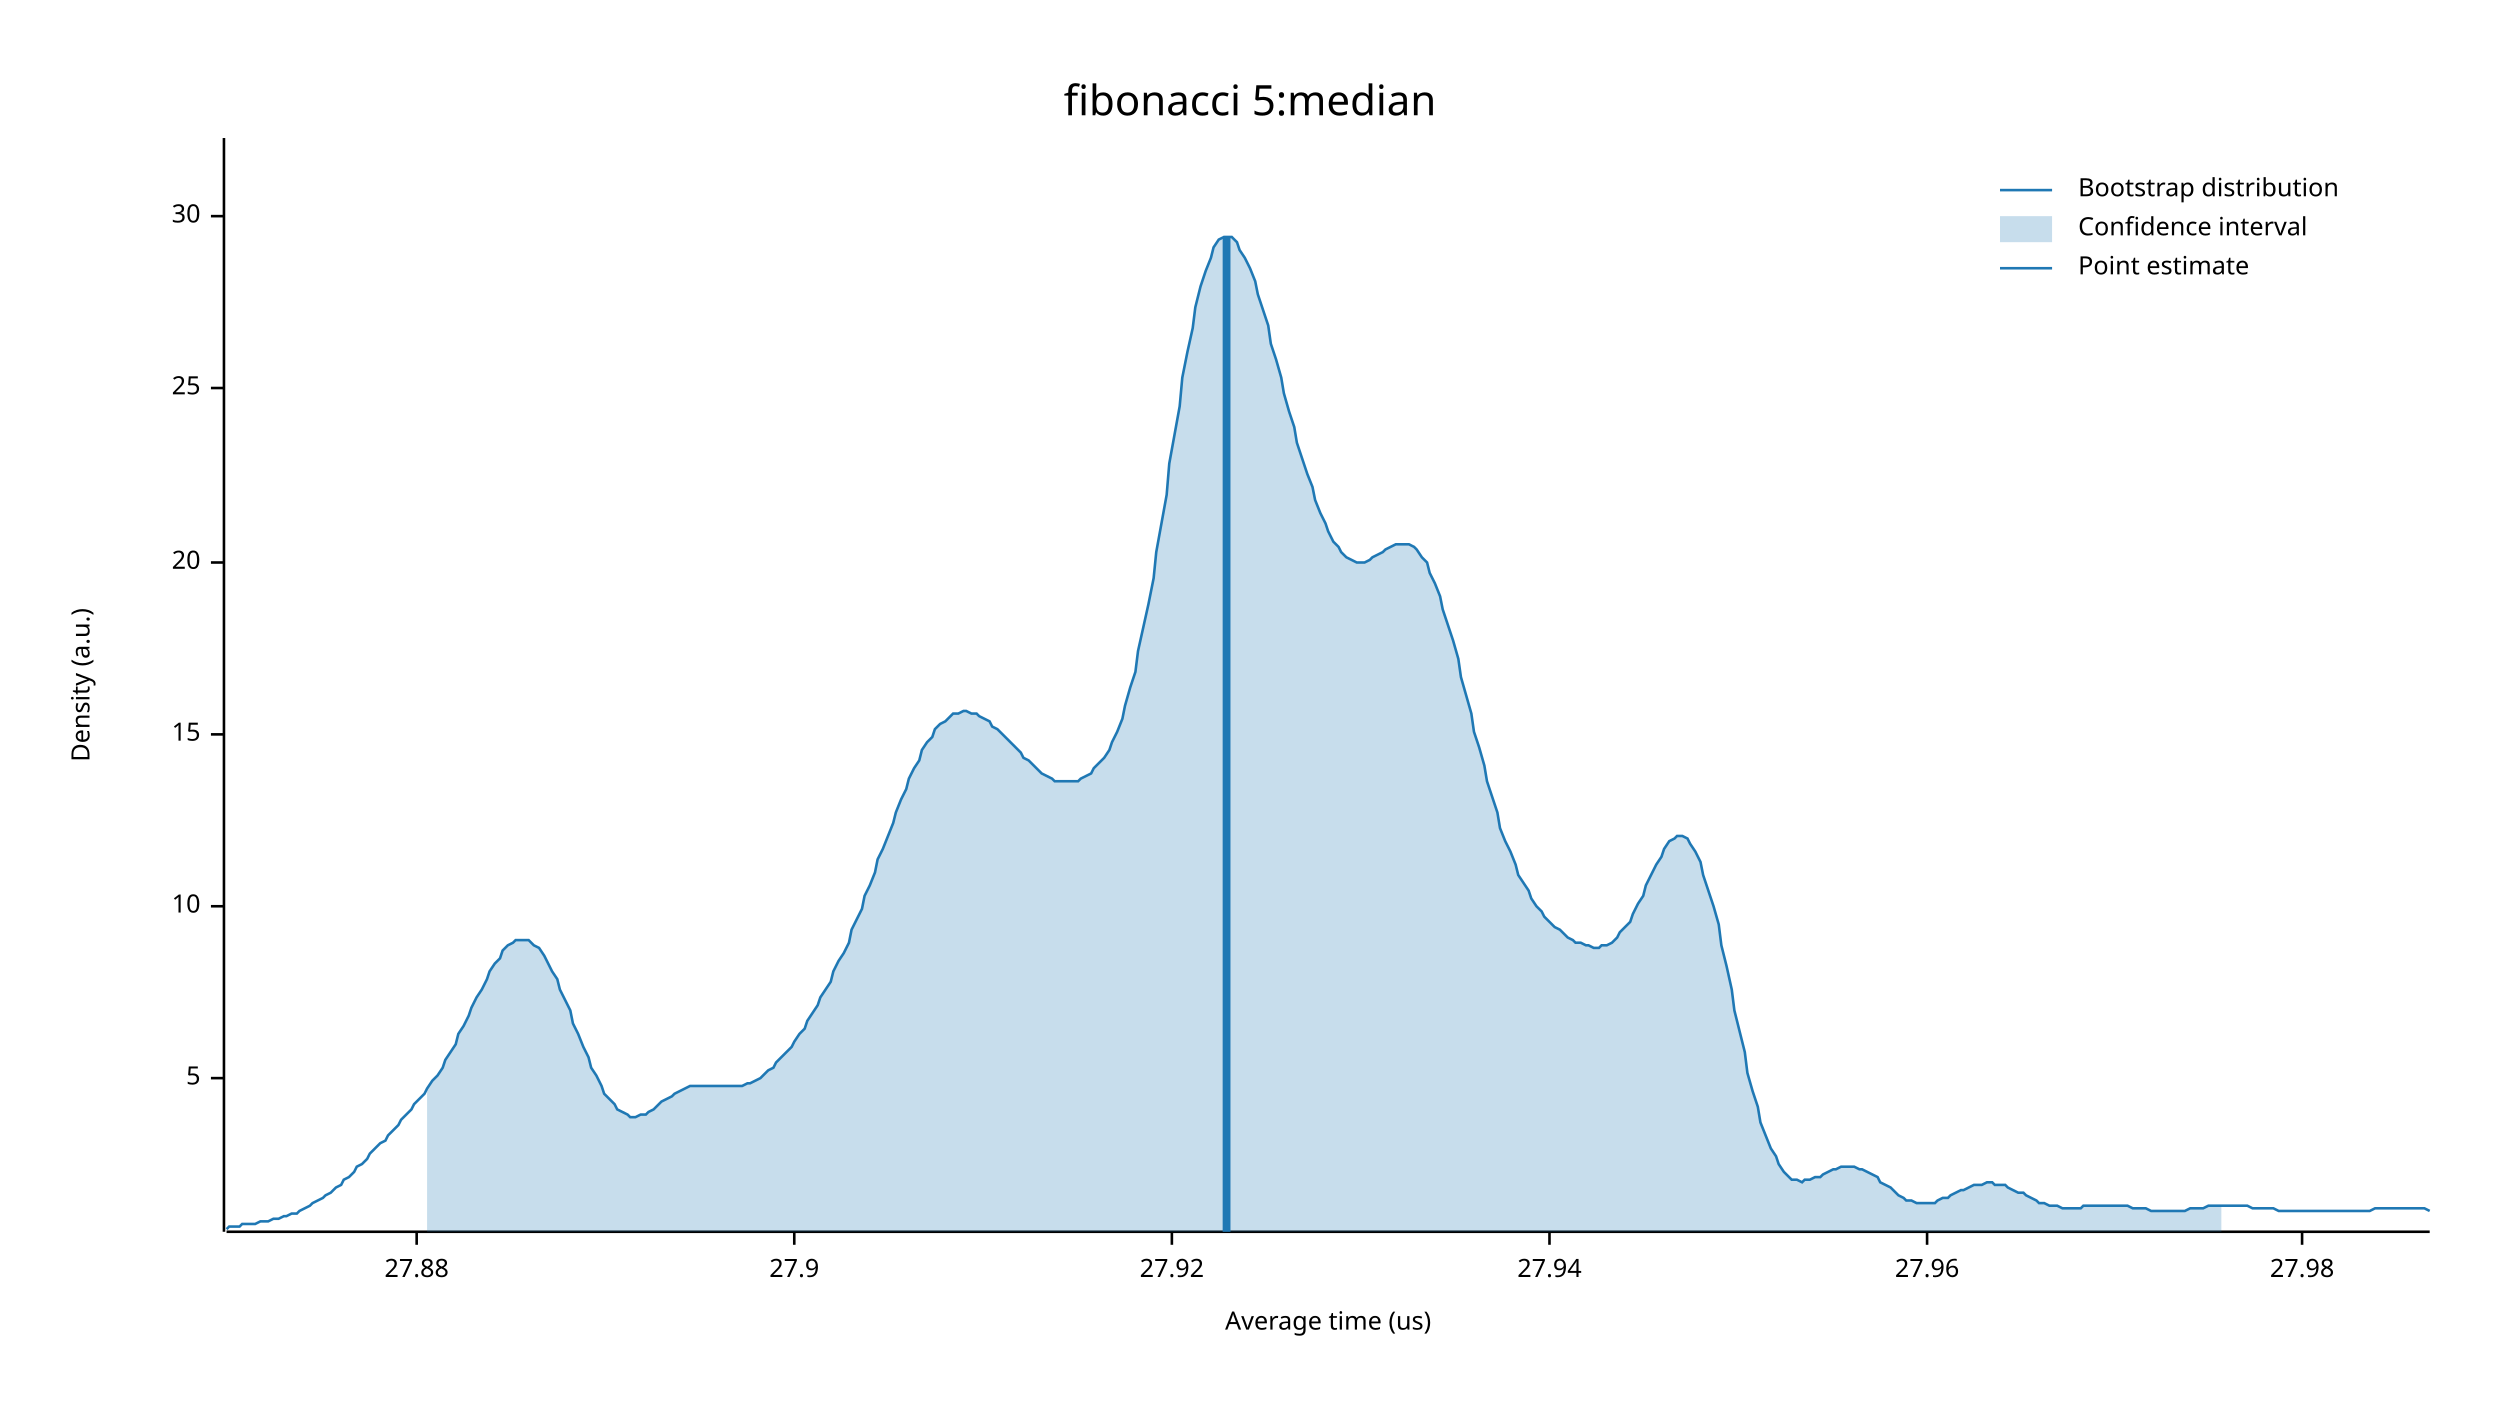
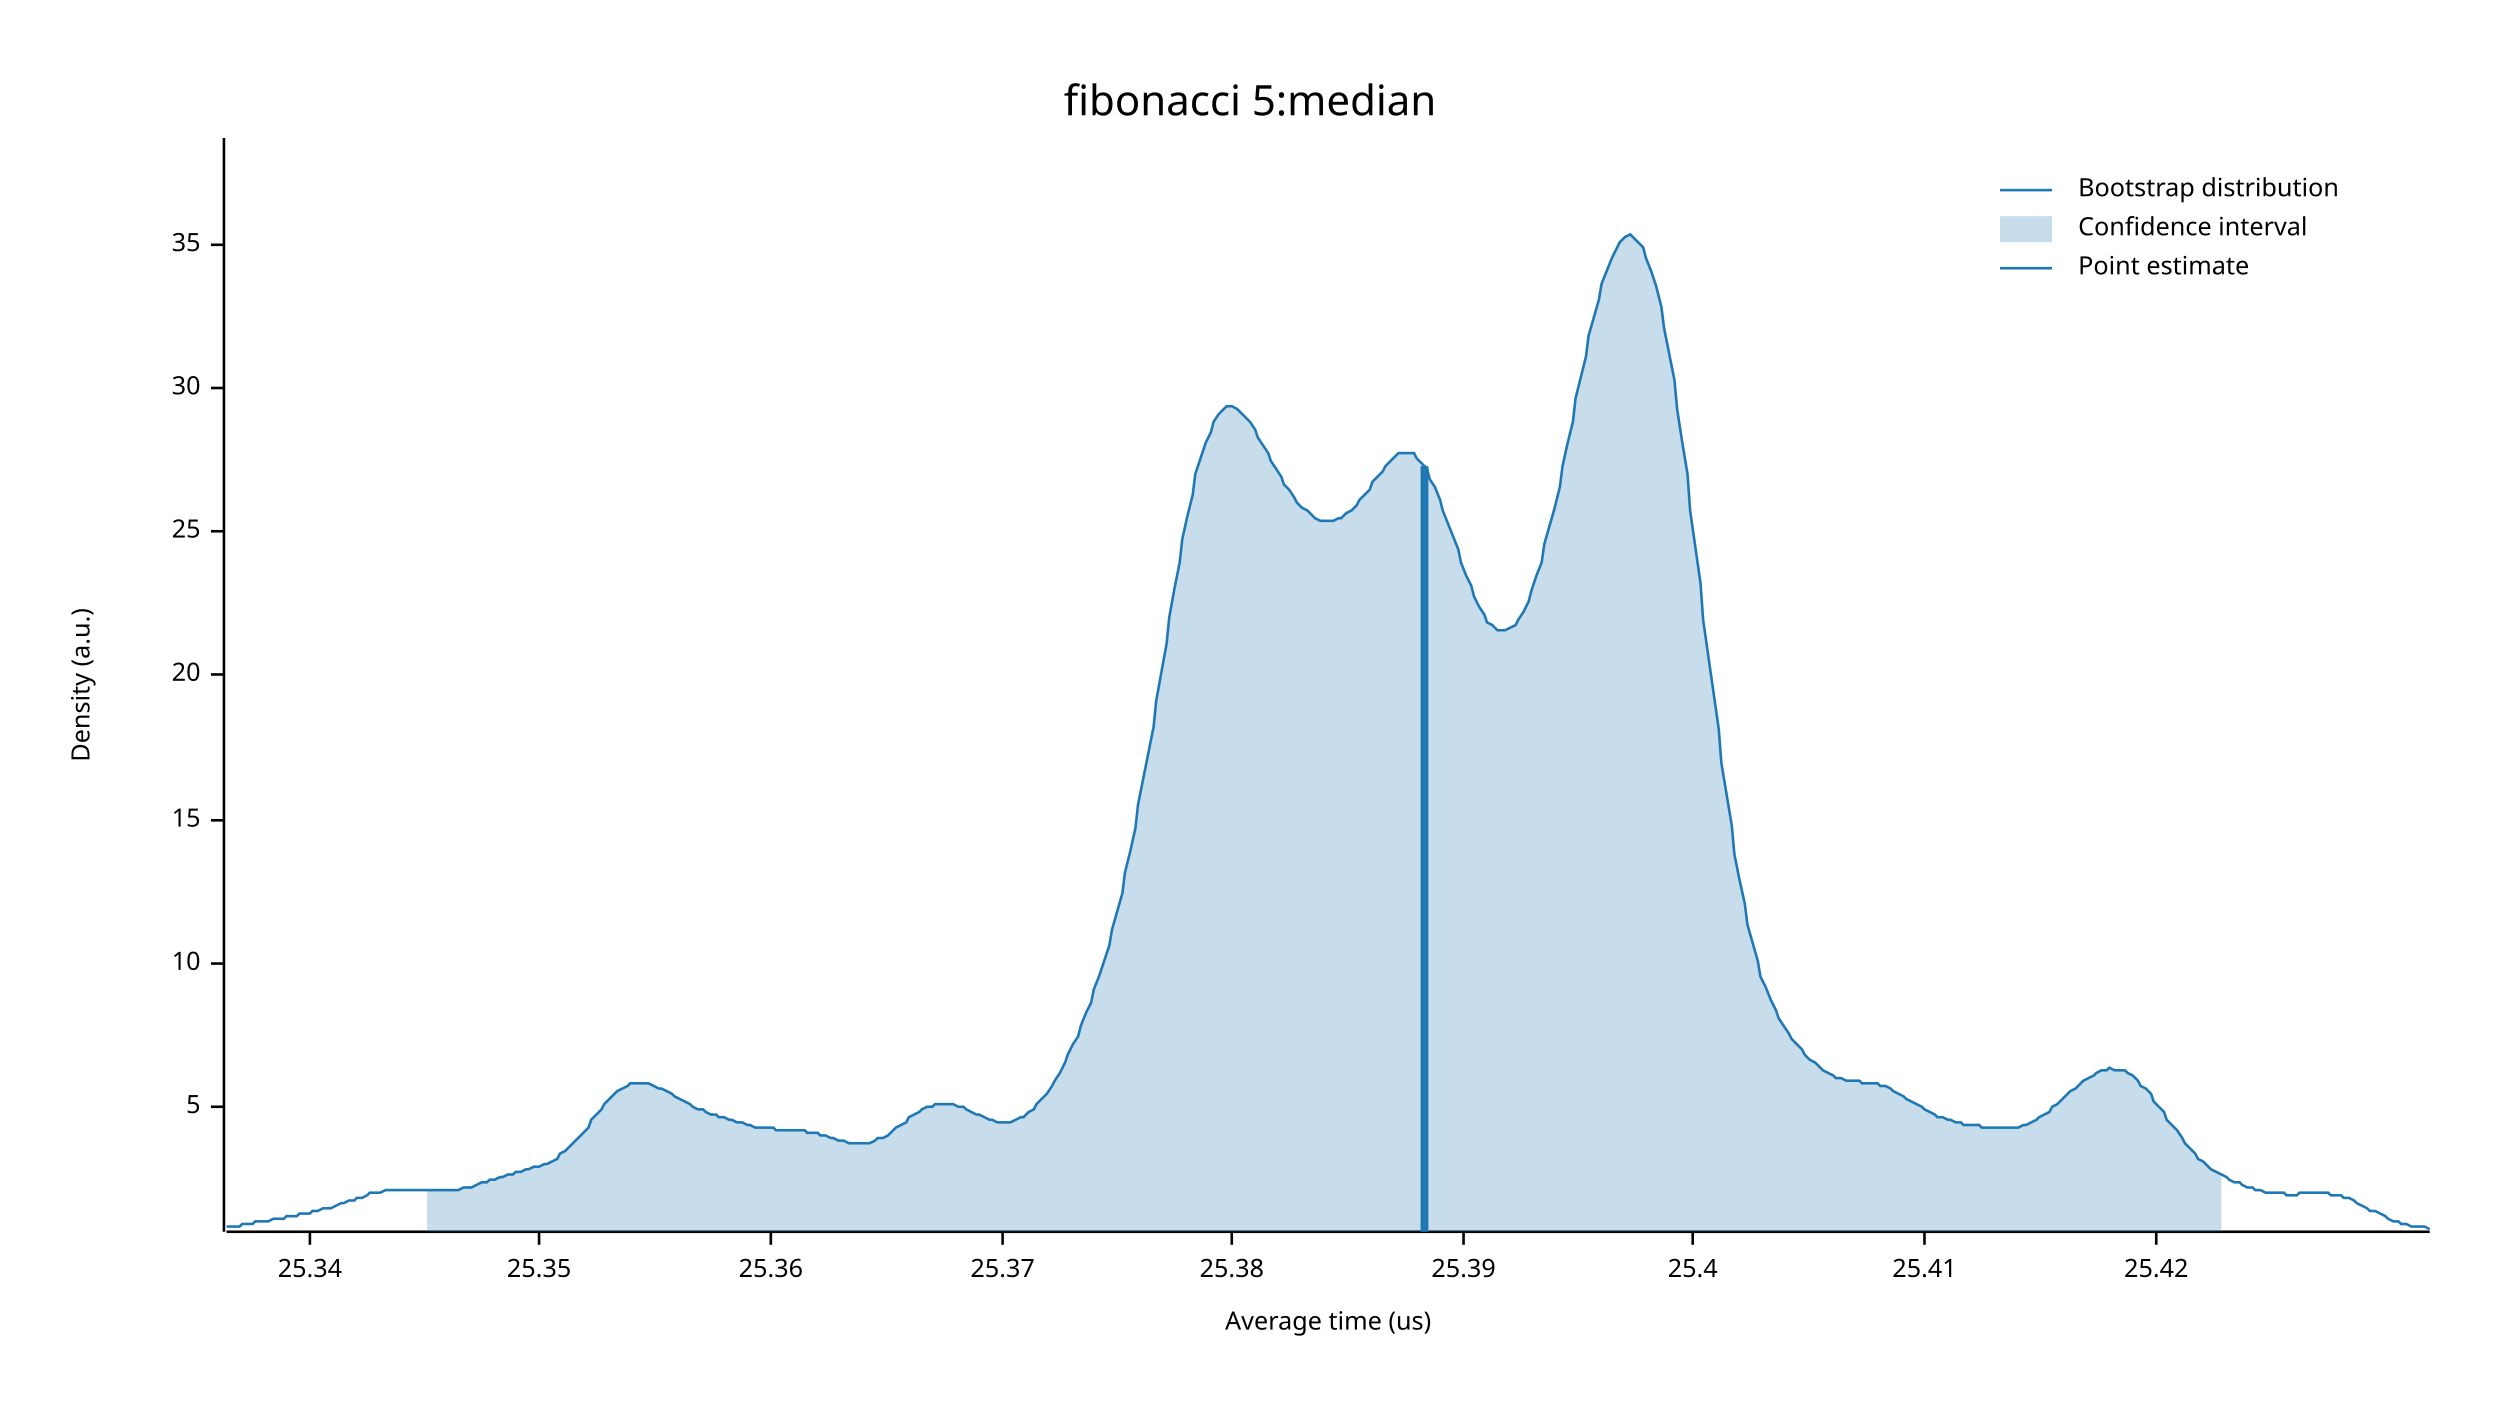
<svg xmlns="http://www.w3.org/2000/svg" width="960" height="540">
  <text x="480" y="32" dy="0.76em" text-anchor="middle" font-family="sans-serif" font-size="16.129" opacity="1" fill="#000000">
fibonacci 5:median
</text>
  <text x="27" y="263" dy="0.76em" text-anchor="middle" font-family="sans-serif" font-size="9.677" opacity="1" fill="#000000" transform="rotate(270, 27, 263)">
Density (a.u.)
</text>
  <text x="510" y="513" dy="-0.5ex" text-anchor="middle" font-family="sans-serif" font-size="9.677" opacity="1" fill="#000000">
Average time (us)
</text>
  <polyline fill="none" opacity="1" stroke="#000000" stroke-width="1" points="86,53 86,473 " />
-   <text x="77" y="414" dy="0.5ex" text-anchor="end" font-family="sans-serif" font-size="9.677" opacity="1" fill="#000000">
+   <text x="77" y="425" dy="0.5ex" text-anchor="end" font-family="sans-serif" font-size="9.677" opacity="1" fill="#000000">
5
</text>
-   <polyline fill="none" opacity="1" stroke="#000000" stroke-width="1" points="81,414 86,414 " />
-   <text x="77" y="348" dy="0.5ex" text-anchor="end" font-family="sans-serif" font-size="9.677" opacity="1" fill="#000000">
+   <polyline fill="none" opacity="1" stroke="#000000" stroke-width="1" points="81,425 86,425 " />
+   <text x="77" y="370" dy="0.5ex" text-anchor="end" font-family="sans-serif" font-size="9.677" opacity="1" fill="#000000">
10
</text>
-   <polyline fill="none" opacity="1" stroke="#000000" stroke-width="1" points="81,348 86,348 " />
-   <text x="77" y="282" dy="0.5ex" text-anchor="end" font-family="sans-serif" font-size="9.677" opacity="1" fill="#000000">
+   <polyline fill="none" opacity="1" stroke="#000000" stroke-width="1" points="81,370 86,370 " />
+   <text x="77" y="315" dy="0.5ex" text-anchor="end" font-family="sans-serif" font-size="9.677" opacity="1" fill="#000000">
15
</text>
-   <polyline fill="none" opacity="1" stroke="#000000" stroke-width="1" points="81,282 86,282 " />
-   <text x="77" y="216" dy="0.5ex" text-anchor="end" font-family="sans-serif" font-size="9.677" opacity="1" fill="#000000">
+   <polyline fill="none" opacity="1" stroke="#000000" stroke-width="1" points="81,315 86,315 " />
+   <text x="77" y="259" dy="0.5ex" text-anchor="end" font-family="sans-serif" font-size="9.677" opacity="1" fill="#000000">
20
</text>
-   <polyline fill="none" opacity="1" stroke="#000000" stroke-width="1" points="81,216 86,216 " />
-   <text x="77" y="149" dy="0.5ex" text-anchor="end" font-family="sans-serif" font-size="9.677" opacity="1" fill="#000000">
+   <polyline fill="none" opacity="1" stroke="#000000" stroke-width="1" points="81,259 86,259 " />
+   <text x="77" y="204" dy="0.5ex" text-anchor="end" font-family="sans-serif" font-size="9.677" opacity="1" fill="#000000">
25
</text>
-   <polyline fill="none" opacity="1" stroke="#000000" stroke-width="1" points="81,149 86,149 " />
-   <text x="77" y="83" dy="0.5ex" text-anchor="end" font-family="sans-serif" font-size="9.677" opacity="1" fill="#000000">
+   <polyline fill="none" opacity="1" stroke="#000000" stroke-width="1" points="81,204 86,204 " />
+   <text x="77" y="149" dy="0.5ex" text-anchor="end" font-family="sans-serif" font-size="9.677" opacity="1" fill="#000000">
30
</text>
-   <polyline fill="none" opacity="1" stroke="#000000" stroke-width="1" points="81,83 86,83 " />
+   <polyline fill="none" opacity="1" stroke="#000000" stroke-width="1" points="81,149 86,149 " />
+   <text x="77" y="94" dy="0.5ex" text-anchor="end" font-family="sans-serif" font-size="9.677" opacity="1" fill="#000000">
+ 35
+ </text>
+   <polyline fill="none" opacity="1" stroke="#000000" stroke-width="1" points="81,94 86,94 " />
  <polyline fill="none" opacity="1" stroke="#000000" stroke-width="1" points="87,473 933,473 " />
-   <text x="160" y="483" dy="0.76em" text-anchor="middle" font-family="sans-serif" font-size="9.677" opacity="1" fill="#000000">
- 27.88
+   <text x="119" y="483" dy="0.76em" text-anchor="middle" font-family="sans-serif" font-size="9.677" opacity="1" fill="#000000">
+ 25.34
</text>
-   <polyline fill="none" opacity="1" stroke="#000000" stroke-width="1" points="160,473 160,478 " />
-   <text x="305" y="483" dy="0.76em" text-anchor="middle" font-family="sans-serif" font-size="9.677" opacity="1" fill="#000000">
- 27.9
+   <polyline fill="none" opacity="1" stroke="#000000" stroke-width="1" points="119,473 119,478 " />
+   <text x="207" y="483" dy="0.76em" text-anchor="middle" font-family="sans-serif" font-size="9.677" opacity="1" fill="#000000">
+ 25.35
</text>
-   <polyline fill="none" opacity="1" stroke="#000000" stroke-width="1" points="305,473 305,478 " />
-   <text x="450" y="483" dy="0.76em" text-anchor="middle" font-family="sans-serif" font-size="9.677" opacity="1" fill="#000000">
- 27.92
+   <polyline fill="none" opacity="1" stroke="#000000" stroke-width="1" points="207,473 207,478 " />
+   <text x="296" y="483" dy="0.76em" text-anchor="middle" font-family="sans-serif" font-size="9.677" opacity="1" fill="#000000">
+ 25.36
</text>
-   <polyline fill="none" opacity="1" stroke="#000000" stroke-width="1" points="450,473 450,478 " />
-   <text x="595" y="483" dy="0.76em" text-anchor="middle" font-family="sans-serif" font-size="9.677" opacity="1" fill="#000000">
- 27.94
+   <polyline fill="none" opacity="1" stroke="#000000" stroke-width="1" points="296,473 296,478 " />
+   <text x="385" y="483" dy="0.76em" text-anchor="middle" font-family="sans-serif" font-size="9.677" opacity="1" fill="#000000">
+ 25.37
</text>
-   <polyline fill="none" opacity="1" stroke="#000000" stroke-width="1" points="595,473 595,478 " />
-   <text x="740" y="483" dy="0.76em" text-anchor="middle" font-family="sans-serif" font-size="9.677" opacity="1" fill="#000000">
- 27.96
+   <polyline fill="none" opacity="1" stroke="#000000" stroke-width="1" points="385,473 385,478 " />
+   <text x="473" y="483" dy="0.76em" text-anchor="middle" font-family="sans-serif" font-size="9.677" opacity="1" fill="#000000">
+ 25.38
</text>
-   <polyline fill="none" opacity="1" stroke="#000000" stroke-width="1" points="740,473 740,478 " />
-   <text x="884" y="483" dy="0.76em" text-anchor="middle" font-family="sans-serif" font-size="9.677" opacity="1" fill="#000000">
- 27.98
+   <polyline fill="none" opacity="1" stroke="#000000" stroke-width="1" points="473,473 473,478 " />
+   <text x="562" y="483" dy="0.76em" text-anchor="middle" font-family="sans-serif" font-size="9.677" opacity="1" fill="#000000">
+ 25.39
</text>
-   <polyline fill="none" opacity="1" stroke="#000000" stroke-width="1" points="884,473 884,478 " />
-   <polyline fill="none" opacity="1" stroke="#1F78B4" stroke-width="1" points="87,472 88,471 90,471 92,471 93,470 95,470 97,470 98,470 100,469 102,469 103,469 105,468 107,468 109,467 110,467 112,466 114,466 115,465 117,464 119,463 120,462 122,461 124,460 125,459 127,458 129,456 131,455 132,453 134,452 136,450 137,448 139,447 141,445 142,443 144,441 146,439 148,438 149,436 151,434 153,432 154,430 156,428 158,426 159,424 161,422 163,420 164,418 166,415 168,413 170,410 171,407 173,404 175,401 176,397 178,394 180,390 181,387 183,383 185,380 187,376 188,373 190,370 192,368 193,365 195,363 197,362 198,361 200,361 202,361 203,361 205,363 207,364 209,367 210,369 212,373 214,376 215,380 217,384 219,388 220,393 222,397 224,402 226,406 227,410 229,413 231,417 232,420 234,422 236,424 237,426 239,427 241,428 242,429 244,429 246,428 248,428 249,427 251,426 253,424 254,423 256,422 258,421 259,420 261,419 263,418 265,417 266,417 268,417 270,417 271,417 273,417 275,417 276,417 278,417 280,417 281,417 283,417 285,417 287,416 288,416 290,415 292,414 293,413 295,411 297,410 298,408 300,406 302,404 304,402 305,400 307,397 309,395 310,392 312,389 314,386 315,383 317,380 319,377 320,373 322,369 324,366 326,362 327,357 329,353 331,349 332,344 334,340 336,335 337,330 339,326 341,321 343,316 344,312 346,307 348,303 349,299 351,295 353,292 354,288 356,285 358,283 359,280 361,278 363,277 365,275 366,274 368,274 370,273 371,273 373,274 375,274 376,275 378,276 380,277 381,279 383,280 385,282 387,284 388,285 390,287 392,289 393,291 395,292 397,294 398,295 400,297 402,298 404,299 405,300 407,300 409,300 410,300 412,300 414,300 415,299 417,298 419,297 420,295 422,293 424,291 426,288 427,285 429,281 431,276 432,271 434,264 436,258 437,250 439,241 441,232 443,222 444,212 446,201 448,190 449,178 451,167 453,156 454,145 456,135 458,126 459,118 461,110 463,104 465,99 466,95 468,92 470,91 471,91 473,91 475,93 476,96 478,99 480,103 482,108 483,113 485,119 487,125 488,132 490,138 492,145 493,151 495,158 497,164 498,170 500,176 502,182 504,187 505,192 507,197 509,201 510,204 512,208 514,210 515,212 517,214 519,215 521,216 522,216 524,216 526,215 527,214 529,213 531,212 532,211 534,210 536,209 537,209 539,209 541,209 543,210 544,211 546,214 548,216 549,220 551,224 553,229 554,234 556,240 558,246 560,253 561,260 563,267 565,274 566,281 568,287 570,294 571,300 573,306 575,312 576,318 578,323 580,327 582,332 583,336 585,339 587,342 588,345 590,348 592,350 593,352 595,354 597,356 599,357 600,358 602,360 604,361 605,362 607,362 609,363 610,363 612,364 614,364 615,363 617,363 619,362 621,360 622,358 624,356 626,354 627,351 629,347 631,344 632,340 634,336 636,332 638,329 639,326 641,323 643,322 644,321 646,321 648,322 649,324 651,327 653,331 654,336 656,342 658,348 660,355 661,363 663,371 665,380 666,388 668,396 670,404 671,412 673,419 675,425 676,431 678,436 680,441 682,444 683,447 685,450 687,452 688,453 690,453 692,454 693,453 695,453 697,452 699,452 700,451 702,450 704,449 705,449 707,448 709,448 710,448 712,448 714,449 715,449 717,450 719,451 721,452 722,454 724,455 726,456 727,457 729,459 731,460 732,461 734,461 736,462 738,462 739,462 741,462 743,462 744,461 746,460 748,460 749,459 751,458 753,457 754,457 756,456 758,455 760,455 761,455 763,454 765,454 766,455 768,455 770,455 771,456 773,457 775,458 777,458 778,459 780,460 782,461 783,462 785,462 787,463 788,463 790,463 792,464 793,464 795,464 797,464 799,464 800,463 802,463 804,463 805,463 807,463 809,463 810,463 812,463 814,463 816,463 817,463 819,464 821,464 822,464 824,464 826,465 827,465 829,465 831,465 832,465 834,465 836,465 838,465 839,465 841,464 843,464 844,464 846,464 848,463 849,463 851,463 853,463 855,463 856,463 858,463 860,463 861,463 863,463 865,464 866,464 868,464 870,464 871,464 873,464 875,465 877,465 878,465 880,465 882,465 883,465 885,465 887,465 888,465 890,465 892,465 894,465 895,465 897,465 899,465 900,465 902,465 904,465 905,465 907,465 909,465 910,465 912,464 914,464 916,464 917,464 919,464 921,464 922,464 924,464 926,464 927,464 929,464 931,464 933,465 " />
-   <polygon opacity="0.25" fill="#1F78B4" points="164,418 166,415 168,413 170,410 171,407 173,404 175,401 176,397 178,394 180,390 181,387 183,383 185,380 187,376 188,373 190,370 192,368 193,365 195,363 197,362 198,361 200,361 202,361 203,361 205,363 207,364 209,367 210,369 212,373 214,376 215,380 217,384 219,388 220,393 222,397 224,402 226,406 227,410 229,413 231,417 232,420 234,422 236,424 237,426 239,427 241,428 242,429 244,429 246,428 248,428 249,427 251,426 253,424 254,423 256,422 258,421 259,420 261,419 263,418 265,417 266,417 268,417 270,417 271,417 273,417 275,417 276,417 278,417 280,417 281,417 283,417 285,417 287,416 288,416 290,415 292,414 293,413 295,411 297,410 298,408 300,406 302,404 304,402 305,400 307,397 309,395 310,392 312,389 314,386 315,383 317,380 319,377 320,373 322,369 324,366 326,362 327,357 329,353 331,349 332,344 334,340 336,335 337,330 339,326 341,321 343,316 344,312 346,307 348,303 349,299 351,295 353,292 354,288 356,285 358,283 359,280 361,278 363,277 365,275 366,274 368,274 370,273 371,273 373,274 375,274 376,275 378,276 380,277 381,279 383,280 385,282 387,284 388,285 390,287 392,289 393,291 395,292 397,294 398,295 400,297 402,298 404,299 405,300 407,300 409,300 410,300 412,300 414,300 415,299 417,298 419,297 420,295 422,293 424,291 426,288 427,285 429,281 431,276 432,271 434,264 436,258 437,250 439,241 441,232 443,222 444,212 446,201 448,190 449,178 451,167 453,156 454,145 456,135 458,126 459,118 461,110 463,104 465,99 466,95 468,92 470,91 471,91 473,91 475,93 476,96 478,99 480,103 482,108 483,113 485,119 487,125 488,132 490,138 492,145 493,151 495,158 497,164 498,170 500,176 502,182 504,187 505,192 507,197 509,201 510,204 512,208 514,210 515,212 517,214 519,215 521,216 522,216 524,216 526,215 527,214 529,213 531,212 532,211 534,210 536,209 537,209 539,209 541,209 543,210 544,211 546,214 548,216 549,220 551,224 553,229 554,234 556,240 558,246 560,253 561,260 563,267 565,274 566,281 568,287 570,294 571,300 573,306 575,312 576,318 578,323 580,327 582,332 583,336 585,339 587,342 588,345 590,348 592,350 593,352 595,354 597,356 599,357 600,358 602,360 604,361 605,362 607,362 609,363 610,363 612,364 614,364 615,363 617,363 619,362 621,360 622,358 624,356 626,354 627,351 629,347 631,344 632,340 634,336 636,332 638,329 639,326 641,323 643,322 644,321 646,321 648,322 649,324 651,327 653,331 654,336 656,342 658,348 660,355 661,363 663,371 665,380 666,388 668,396 670,404 671,412 673,419 675,425 676,431 678,436 680,441 682,444 683,447 685,450 687,452 688,453 690,453 692,454 693,453 695,453 697,452 699,452 700,451 702,450 704,449 705,449 707,448 709,448 710,448 712,448 714,449 715,449 717,450 719,451 721,452 722,454 724,455 726,456 727,457 729,459 731,460 732,461 734,461 736,462 738,462 739,462 741,462 743,462 744,461 746,460 748,460 749,459 751,458 753,457 754,457 756,456 758,455 760,455 761,455 763,454 765,454 766,455 768,455 770,455 771,456 773,457 775,458 777,458 778,459 780,460 782,461 783,462 785,462 787,463 788,463 790,463 792,464 793,464 795,464 797,464 799,464 800,463 802,463 804,463 805,463 807,463 809,463 810,463 812,463 814,463 816,463 817,463 819,464 821,464 822,464 824,464 826,465 827,465 829,465 831,465 832,465 834,465 836,465 838,465 839,465 841,464 843,464 844,464 846,464 848,463 849,463 851,463 853,463 853,473 164,473 " />
-   <polyline fill="none" opacity="1" stroke="#1F78B4" stroke-width="3" points="471,473 471,91 " />
+   <polyline fill="none" opacity="1" stroke="#000000" stroke-width="1" points="562,473 562,478 " />
+   <text x="650" y="483" dy="0.76em" text-anchor="middle" font-family="sans-serif" font-size="9.677" opacity="1" fill="#000000">
+ 25.4
+ </text>
+   <polyline fill="none" opacity="1" stroke="#000000" stroke-width="1" points="650,473 650,478 " />
+   <text x="739" y="483" dy="0.76em" text-anchor="middle" font-family="sans-serif" font-size="9.677" opacity="1" fill="#000000">
+ 25.41
+ </text>
+   <polyline fill="none" opacity="1" stroke="#000000" stroke-width="1" points="739,473 739,478 " />
+   <text x="828" y="483" dy="0.76em" text-anchor="middle" font-family="sans-serif" font-size="9.677" opacity="1" fill="#000000">
+ 25.42
+ </text>
+   <polyline fill="none" opacity="1" stroke="#000000" stroke-width="1" points="828,473 828,478 " />
+   <polyline fill="none" opacity="1" stroke="#1F78B4" stroke-width="1" points="87,471 88,471 90,471 92,471 93,470 95,470 97,470 98,469 100,469 102,469 103,469 105,468 107,468 109,468 110,467 112,467 114,467 115,466 117,466 119,466 120,465 122,465 124,464 125,464 127,464 129,463 131,462 132,462 134,461 136,461 137,460 139,460 141,459 142,458 144,458 146,458 148,457 149,457 151,457 153,457 154,457 156,457 158,457 159,457 161,457 163,457 164,457 166,457 168,457 170,457 171,457 173,457 175,457 176,457 178,456 180,456 181,456 183,455 185,454 187,454 188,453 190,453 192,452 193,452 195,451 197,451 198,450 200,450 202,449 203,449 205,448 207,448 209,447 210,447 212,446 214,445 215,443 217,442 219,440 220,439 222,437 224,435 226,433 227,430 229,428 231,426 232,424 234,422 236,420 237,419 239,418 241,417 242,416 244,416 246,416 248,416 249,416 251,417 253,418 254,418 256,419 258,420 259,421 261,422 263,423 265,424 266,425 268,426 270,426 271,427 273,428 275,428 276,429 278,429 280,430 281,430 283,431 285,431 287,432 288,432 290,433 292,433 293,433 295,433 297,433 298,434 300,434 302,434 304,434 305,434 307,434 309,434 310,435 312,435 314,435 315,436 317,436 319,437 320,437 322,438 324,438 326,439 327,439 329,439 331,439 332,439 334,439 336,438 337,437 339,437 341,436 343,434 344,433 346,432 348,431 349,429 351,428 353,427 354,426 356,425 358,425 359,424 361,424 363,424 365,424 366,424 368,425 370,425 371,426 373,427 375,428 376,428 378,429 380,430 381,430 383,431 385,431 387,431 388,431 390,430 392,429 393,429 395,427 397,426 398,424 400,422 402,420 404,417 405,415 407,412 409,408 410,405 412,401 414,398 415,394 417,389 419,385 420,380 422,375 424,369 426,363 427,357 429,350 431,343 432,335 434,327 436,318 437,309 439,299 441,289 443,279 444,269 446,258 448,247 449,237 451,226 453,216 454,207 456,198 458,190 459,182 461,176 463,170 465,166 466,162 468,159 470,157 471,156 473,156 475,157 476,158 478,160 480,162 482,165 483,168 485,171 487,174 488,177 490,180 492,183 493,186 495,188 497,191 498,193 500,195 502,196 504,198 505,199 507,200 509,200 510,200 512,200 514,199 515,199 517,197 519,196 521,194 522,192 524,190 526,188 527,185 529,183 531,181 532,179 534,177 536,175 537,174 539,174 541,174 543,174 544,176 546,178 548,180 549,184 551,187 553,192 554,196 556,201 558,206 560,211 561,216 563,221 565,225 566,229 568,233 570,236 571,239 573,240 575,242 576,242 578,242 580,241 582,240 583,238 585,235 587,231 588,227 590,221 592,216 593,209 595,202 597,195 599,187 600,179 602,170 604,162 605,153 607,145 609,137 610,129 612,122 614,115 615,109 617,104 619,99 621,95 622,93 624,91 626,90 627,91 629,93 631,95 632,99 634,104 636,110 638,118 639,126 641,136 643,146 644,157 646,170 648,182 649,196 651,210 653,224 654,238 656,252 658,266 660,280 661,293 663,305 665,317 666,328 668,338 670,347 671,355 673,362 675,369 676,375 678,379 680,384 682,388 683,391 685,394 687,397 688,399 690,401 692,403 693,405 695,407 697,408 699,410 700,411 702,412 704,413 705,414 707,414 709,415 710,415 712,415 714,415 715,416 717,416 719,416 721,416 722,417 724,417 726,418 727,419 729,420 731,421 732,422 734,423 736,424 738,425 739,426 741,427 743,428 744,429 746,429 748,430 749,430 751,431 753,431 754,432 756,432 758,432 760,432 761,433 763,433 765,433 766,433 768,433 770,433 771,433 773,433 775,433 777,432 778,432 780,431 782,430 783,429 785,428 787,427 788,425 790,424 792,422 793,421 795,419 797,418 799,416 800,415 802,414 804,413 805,412 807,411 809,411 810,410 812,411 814,411 816,411 817,412 819,413 821,415 822,417 824,418 826,420 827,423 829,425 831,427 832,430 834,432 836,434 838,437 839,439 841,441 843,443 844,445 846,446 848,448 849,449 851,450 853,451 855,452 856,453 858,454 860,454 861,455 863,456 865,456 866,457 868,457 870,458 871,458 873,458 875,458 877,458 878,459 880,459 882,459 883,458 885,458 887,458 888,458 890,458 892,458 894,458 895,459 897,459 899,459 900,460 902,460 904,461 905,462 907,463 909,464 910,465 912,465 914,466 916,467 917,468 919,469 921,469 922,470 924,470 926,471 927,471 929,471 931,471 933,472 " />
+   <polygon opacity="0.25" fill="#1F78B4" points="164,457 166,457 168,457 170,457 171,457 173,457 175,457 176,457 178,456 180,456 181,456 183,455 185,454 187,454 188,453 190,453 192,452 193,452 195,451 197,451 198,450 200,450 202,449 203,449 205,448 207,448 209,447 210,447 212,446 214,445 215,443 217,442 219,440 220,439 222,437 224,435 226,433 227,430 229,428 231,426 232,424 234,422 236,420 237,419 239,418 241,417 242,416 244,416 246,416 248,416 249,416 251,417 253,418 254,418 256,419 258,420 259,421 261,422 263,423 265,424 266,425 268,426 270,426 271,427 273,428 275,428 276,429 278,429 280,430 281,430 283,431 285,431 287,432 288,432 290,433 292,433 293,433 295,433 297,433 298,434 300,434 302,434 304,434 305,434 307,434 309,434 310,435 312,435 314,435 315,436 317,436 319,437 320,437 322,438 324,438 326,439 327,439 329,439 331,439 332,439 334,439 336,438 337,437 339,437 341,436 343,434 344,433 346,432 348,431 349,429 351,428 353,427 354,426 356,425 358,425 359,424 361,424 363,424 365,424 366,424 368,425 370,425 371,426 373,427 375,428 376,428 378,429 380,430 381,430 383,431 385,431 387,431 388,431 390,430 392,429 393,429 395,427 397,426 398,424 400,422 402,420 404,417 405,415 407,412 409,408 410,405 412,401 414,398 415,394 417,389 419,385 420,380 422,375 424,369 426,363 427,357 429,350 431,343 432,335 434,327 436,318 437,309 439,299 441,289 443,279 444,269 446,258 448,247 449,237 451,226 453,216 454,207 456,198 458,190 459,182 461,176 463,170 465,166 466,162 468,159 470,157 471,156 473,156 475,157 476,158 478,160 480,162 482,165 483,168 485,171 487,174 488,177 490,180 492,183 493,186 495,188 497,191 498,193 500,195 502,196 504,198 505,199 507,200 509,200 510,200 512,200 514,199 515,199 517,197 519,196 521,194 522,192 524,190 526,188 527,185 529,183 531,181 532,179 534,177 536,175 537,174 539,174 541,174 543,174 544,176 546,178 548,180 549,184 551,187 553,192 554,196 556,201 558,206 560,211 561,216 563,221 565,225 566,229 568,233 570,236 571,239 573,240 575,242 576,242 578,242 580,241 582,240 583,238 585,235 587,231 588,227 590,221 592,216 593,209 595,202 597,195 599,187 600,179 602,170 604,162 605,153 607,145 609,137 610,129 612,122 614,115 615,109 617,104 619,99 621,95 622,93 624,91 626,90 627,91 629,93 631,95 632,99 634,104 636,110 638,118 639,126 641,136 643,146 644,157 646,170 648,182 649,196 651,210 653,224 654,238 656,252 658,266 660,280 661,293 663,305 665,317 666,328 668,338 670,347 671,355 673,362 675,369 676,375 678,379 680,384 682,388 683,391 685,394 687,397 688,399 690,401 692,403 693,405 695,407 697,408 699,410 700,411 702,412 704,413 705,414 707,414 709,415 710,415 712,415 714,415 715,416 717,416 719,416 721,416 722,417 724,417 726,418 727,419 729,420 731,421 732,422 734,423 736,424 738,425 739,426 741,427 743,428 744,429 746,429 748,430 749,430 751,431 753,431 754,432 756,432 758,432 760,432 761,433 763,433 765,433 766,433 768,433 770,433 771,433 773,433 775,433 777,432 778,432 780,431 782,430 783,429 785,428 787,427 788,425 790,424 792,422 793,421 795,419 797,418 799,416 800,415 802,414 804,413 805,412 807,411 809,411 810,410 812,411 814,411 816,411 817,412 819,413 821,415 822,417 824,418 826,420 827,423 829,425 831,427 832,430 834,432 836,434 838,437 839,439 841,441 843,443 844,445 846,446 848,448 849,449 851,450 853,451 853,473 164,473 " />
+   <polyline fill="none" opacity="1" stroke="#1F78B4" stroke-width="3" points="547,473 547,179 " />
  <text x="798" y="68" dy="0.76em" text-anchor="start" font-family="sans-serif" font-size="9.677" opacity="1" fill="#000000">
Bootstrap distribution
</text>
  <text x="798" y="83" dy="0.76em" text-anchor="start" font-family="sans-serif" font-size="9.677" opacity="1" fill="#000000">
Confidence interval
</text>
  <text x="798" y="98" dy="0.76em" text-anchor="start" font-family="sans-serif" font-size="9.677" opacity="1" fill="#000000">
Point estimate
</text>
  <polyline fill="none" opacity="1" stroke="#1F78B4" stroke-width="1" points="768,73 788,73 " />
  <rect x="768" y="83" width="20" height="10" opacity="0.25" fill="#1F78B4" stroke="none" />
  <polyline fill="none" opacity="1" stroke="#1F78B4" stroke-width="1" points="768,103 788,103 " />
</svg>
